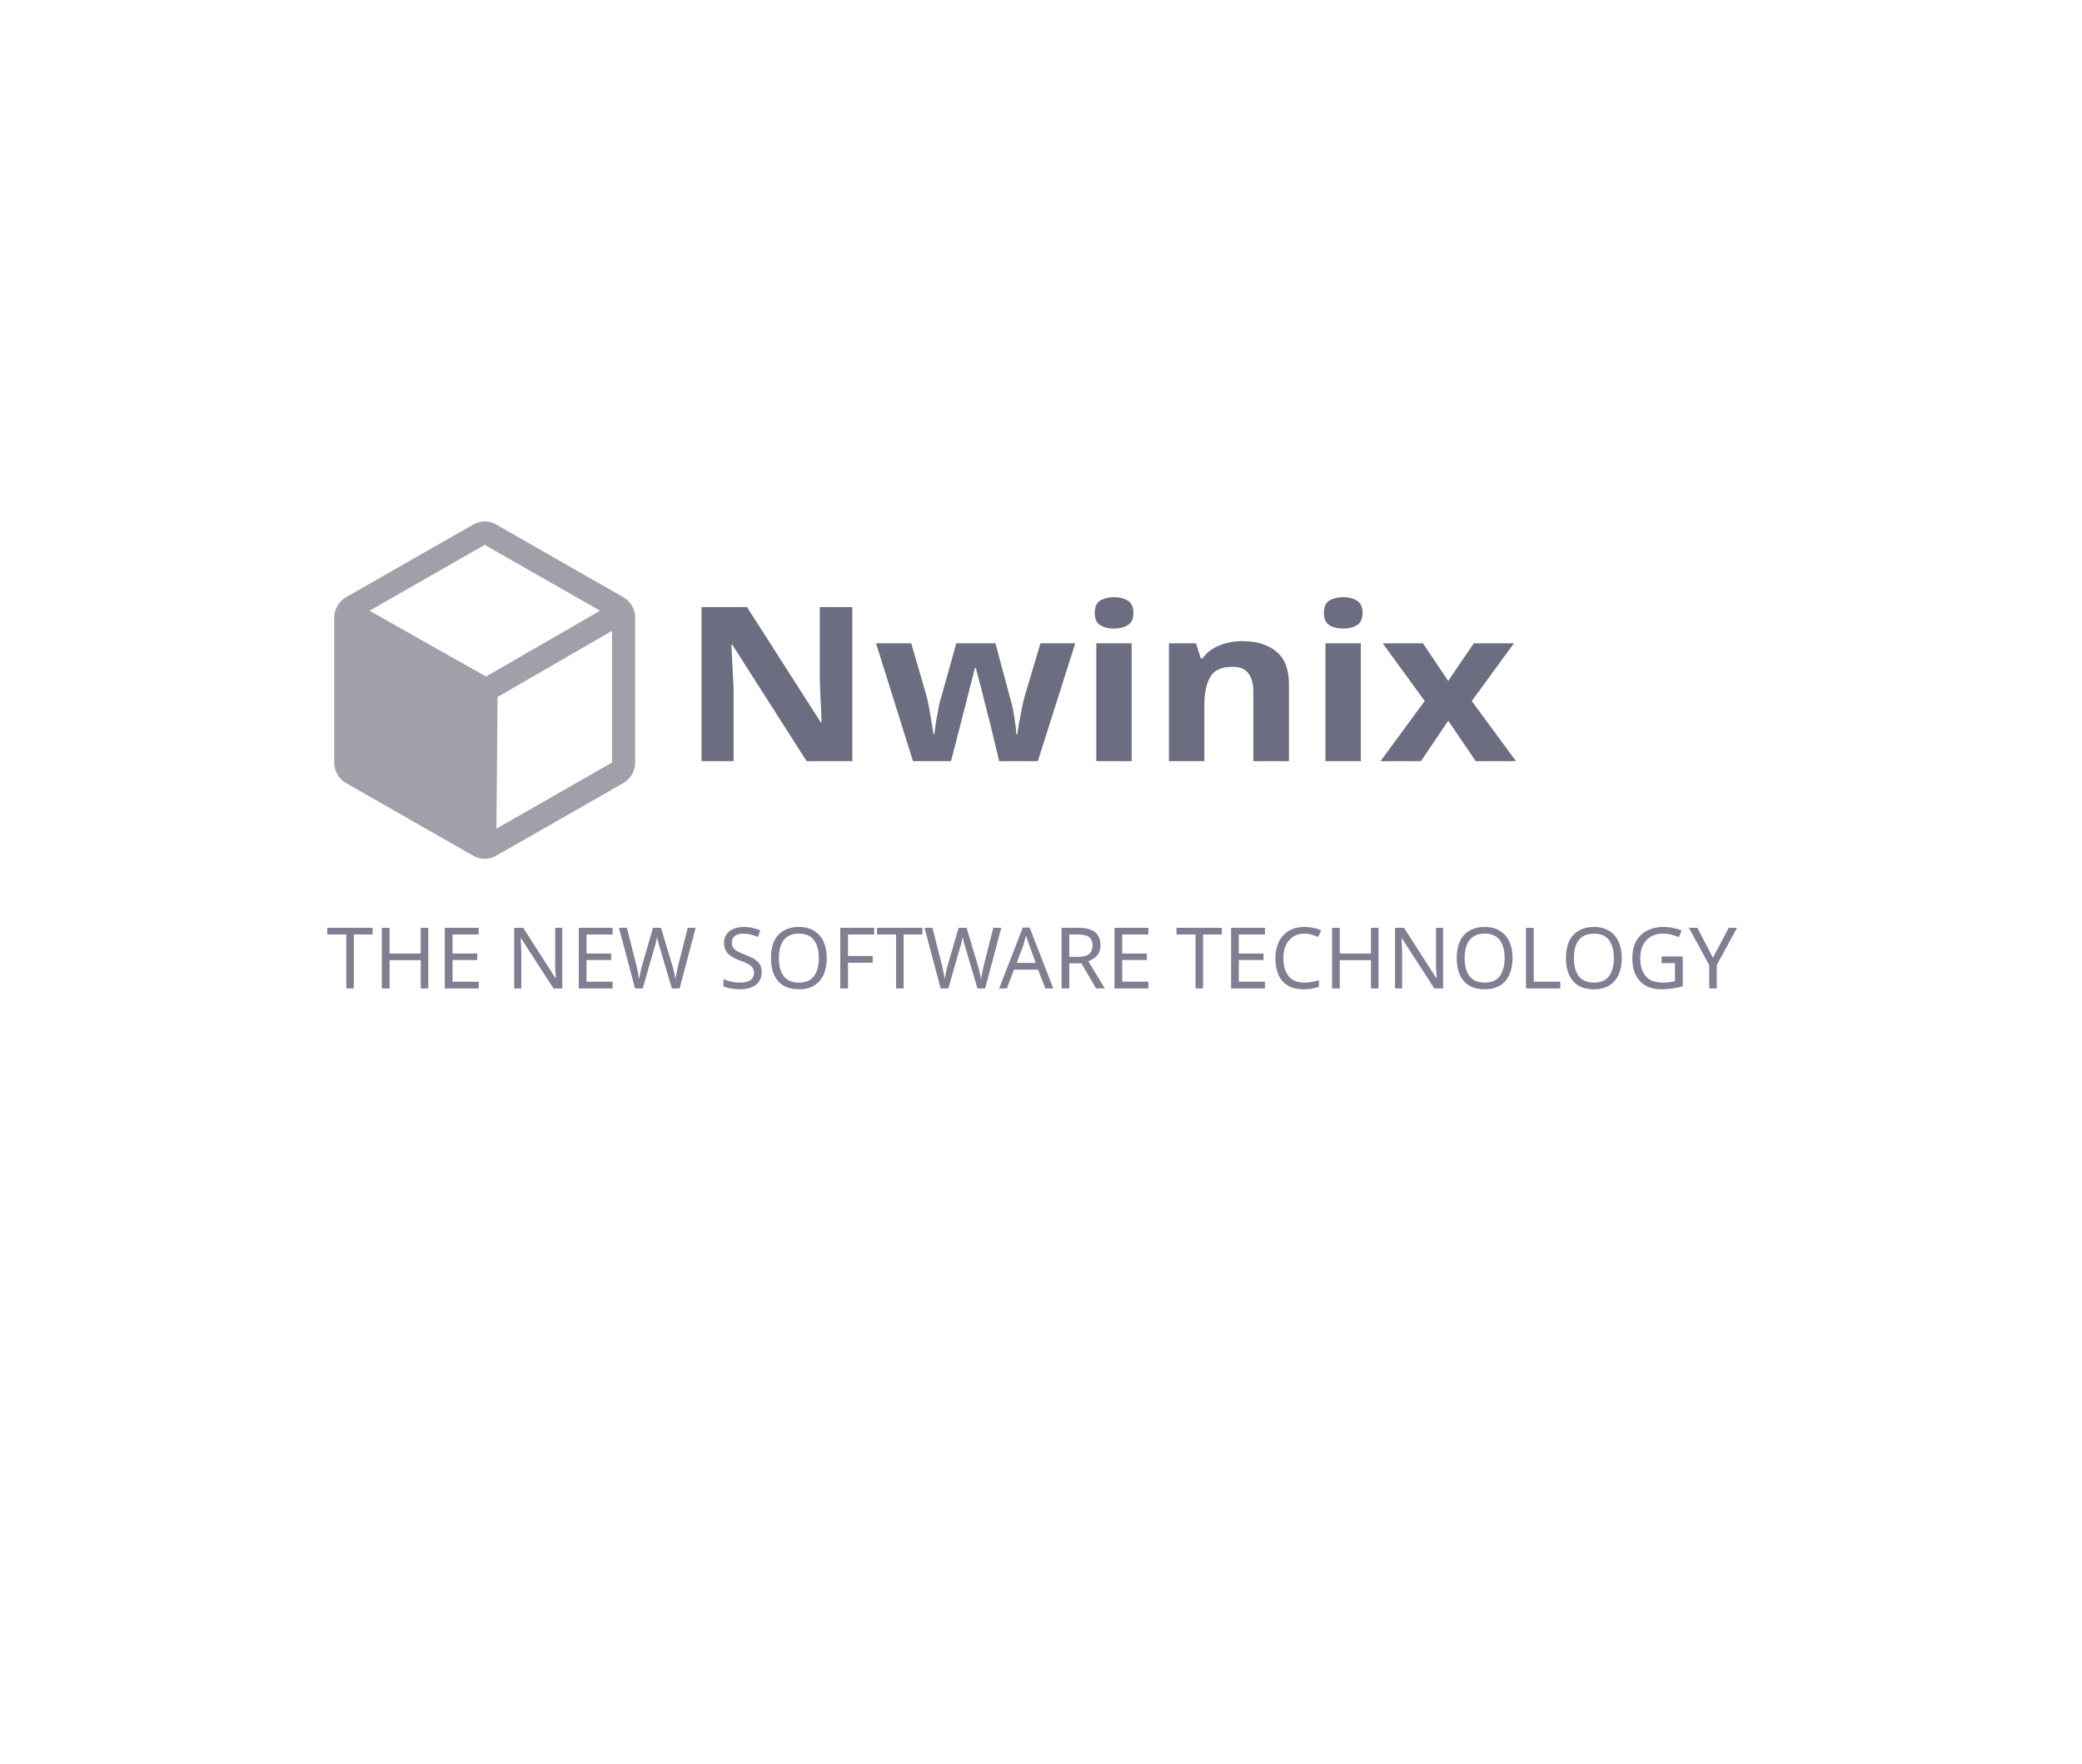
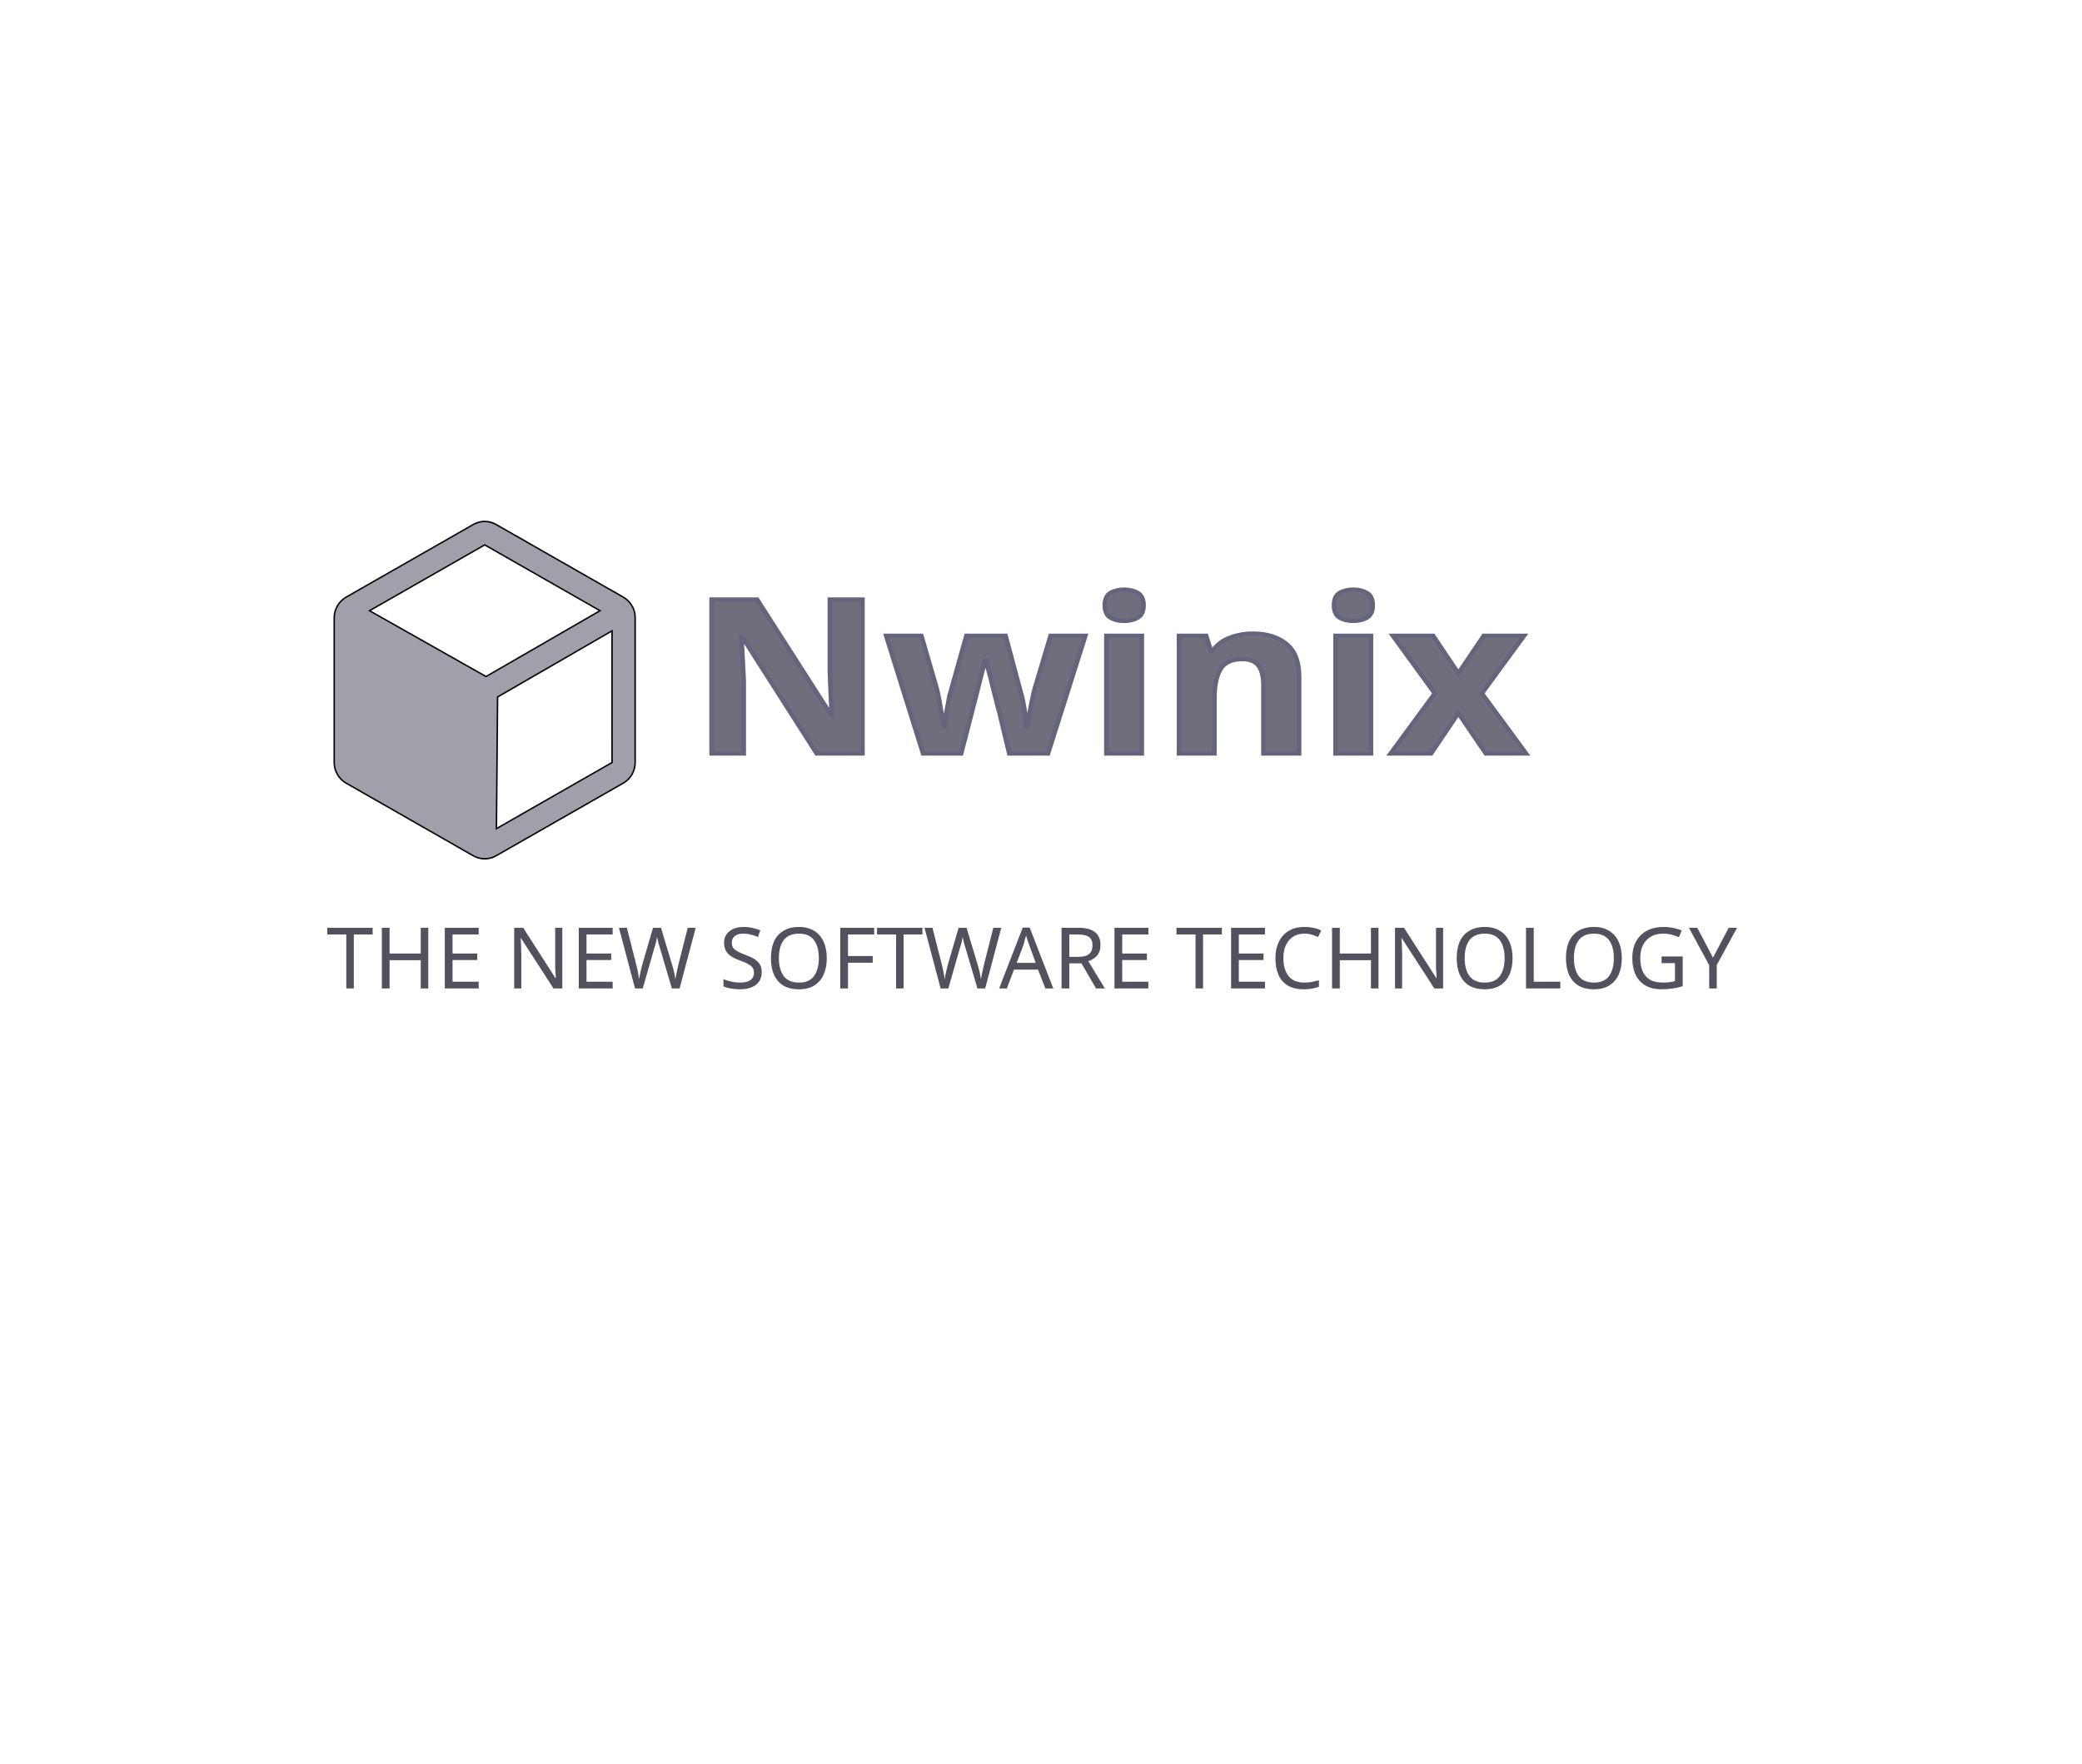
<svg xmlns="http://www.w3.org/2000/svg" width="155.533mm" height="131.725mm" viewBox="0 0 155.533 131.725" version="1.1" id="svg8">
  <defs id="defs2" />
  <g id="layer1" transform="translate(79.65421,-164.0831)">
    <rect id="rect12" width="150.812" height="95.25" x="-18.521" y="217.625" style="fill:none;fill-opacity:1;stroke-width:0.203" />
-     <text xml:space="preserve" style="font-style:normal;font-weight:normal;font-size:16.933px;line-height:1.25;font-family:sans-serif;letter-spacing:0px;word-spacing:0px;fill:#9c9caa;fill-opacity:1;stroke:none;stroke-width:0.327;stroke-opacity:1" x="-27.457" y="232.213" id="text824" transform="scale(1.051039,0.951439)">
-       <tspan id="tspan822" x="-27.457" y="232.213" style="font-style:normal;font-variant:normal;font-weight:bold;font-stretch:normal;font-size:16.933px;font-family:'Segoe UI';-inkscape-font-specification:'Segoe UI Bold';opacity:0.85;fill:#6d6d81;fill-opacity:1;stroke:none;stroke-width:0.327;stroke-opacity:1">Nwinix</tspan>
+     <text xml:space="preserve" style="font-style:normal;font-weight:normal;font-size:16.933px;line-height:1.25;font-family:sans-serif;letter-spacing:0px;word-spacing:0px;fill:#9c9caa;fill-opacity:1;stroke:none;stroke-width:0.327;stroke-dasharray:none;stroke-opacity:1" x="-26.737" y="231.617" id="text824" transform="scale(1.051039,0.951439)">
+       <tspan id="tspan822" x="-26.737" y="231.617" style="font-style:normal;font-variant:normal;font-weight:600;font-stretch:normal;font-size:16.933px;font-family:'Segoe UI';-inkscape-font-specification:'Segoe UI Semi-Bold';opacity:0.85;fill:#6e6e7d;fill-opacity:1;stroke:#64647d;stroke-width:0.327;stroke-dasharray:none;stroke-opacity:1">Nwinix</tspan>
    </text>
    <text xml:space="preserve" style="font-style:normal;font-weight:normal;font-size:6.35px;line-height:1.45;font-family:sans-serif;letter-spacing:0px;word-spacing:0px;fill:#969696;fill-opacity:1;stroke:none;stroke-width:0.265" x="-55.269" y="237.918" id="text825">
-       <tspan x="-55.269" y="237.918" style="font-style:normal;font-variant:normal;font-weight:normal;font-stretch:normal;font-size:6.35px;line-height:1.45;font-family:'Segoe UI';-inkscape-font-specification:'Segoe UI';fill:#827e92;fill-opacity:1;stroke-width:0.265" id="tspan1">THE NEW SOFTWARE TECHNOLOGY</tspan>
+       <tspan x="-55.269" y="237.918" style="font-style:normal;font-variant:normal;font-weight:300;font-stretch:normal;font-size:6.35px;line-height:1.45;font-family:'Segoe UI';-inkscape-font-specification:'Segoe UI Light';fill:#52515d;fill-opacity:1;stroke-width:0.265" id="tspan1">THE NEW SOFTWARE TECHNOLOGY</tspan>
    </text>
    <rect style="fill:none;fill-opacity:1;stroke-width:0.265" id="rect849" width="103.188" height="58.208" x="5.292" y="234.029" />
-     <path d="m -32.43,209.35 v 0 a 0.011,0.011 0 0 1 -0.011,-0.011 1.751,1.778 0 0 0 -0.649,-0.648 l -9.512,-5.434 a 1.729,1.757 0 0 0 -1.686,0 l -9.512,5.434 a 1.751,1.778 0 0 0 -0.649,0.648 0.011,0.011 0 0 1 -0.011,0.011 v 0.022 a 1.621,1.647 0 0 0 -0.227,0.845 v 10.825 a 1.74,1.768 0 0 0 0.886,1.537 l 9.512,5.434 a 1.784,1.811 0 0 0 0.778,0.22 h 0.151 a 1.74,1.768 0 0 0 0.757,-0.22 l 9.512,-5.434 a 1.74,1.768 0 0 0 0.886,-1.537 v -10.825 a 1.686,1.713 0 0 0 -0.227,-0.867 z m -10.917,5.27 -8.701,-4.918 8.604,-4.918 8.615,4.918 z m 9.415,6.422 -8.637,4.94 0.086,-9.837 8.55,-4.94 z" id="path1" style="fill:#a0a0aa;fill-opacity:1;stroke:none;stroke-width:0.109;stroke-opacity:1" />
+     <path d="m -32.43,209.35 v 0 a 0.011,0.011 0 0 1 -0.011,-0.011 1.751,1.778 0 0 0 -0.649,-0.648 l -9.512,-5.434 a 1.729,1.757 0 0 0 -1.686,0 l -9.512,5.434 a 1.751,1.778 0 0 0 -0.649,0.648 0.011,0.011 0 0 1 -0.011,0.011 v 0.022 a 1.621,1.647 0 0 0 -0.227,0.845 v 10.825 a 1.74,1.768 0 0 0 0.886,1.537 l 9.512,5.434 a 1.784,1.811 0 0 0 0.778,0.22 h 0.151 a 1.74,1.768 0 0 0 0.757,-0.22 l 9.512,-5.434 a 1.74,1.768 0 0 0 0.886,-1.537 v -10.825 a 1.686,1.713 0 0 0 -0.227,-0.867 z m -10.917,5.27 -8.701,-4.918 8.604,-4.918 8.615,4.918 z m 9.415,6.422 -8.637,4.94 0.086,-9.837 8.55,-4.94 z" id="path1" style="fill:#a0a0aa;fill-opacity:1;stroke:#000000;stroke-width:0.109;stroke-opacity:1" />
    <rect style="fill:none;stroke-width:0.265" id="rect3121" width="155.533" height="131.725" x="-79.654" y="164.083" />
  </g>
</svg>
